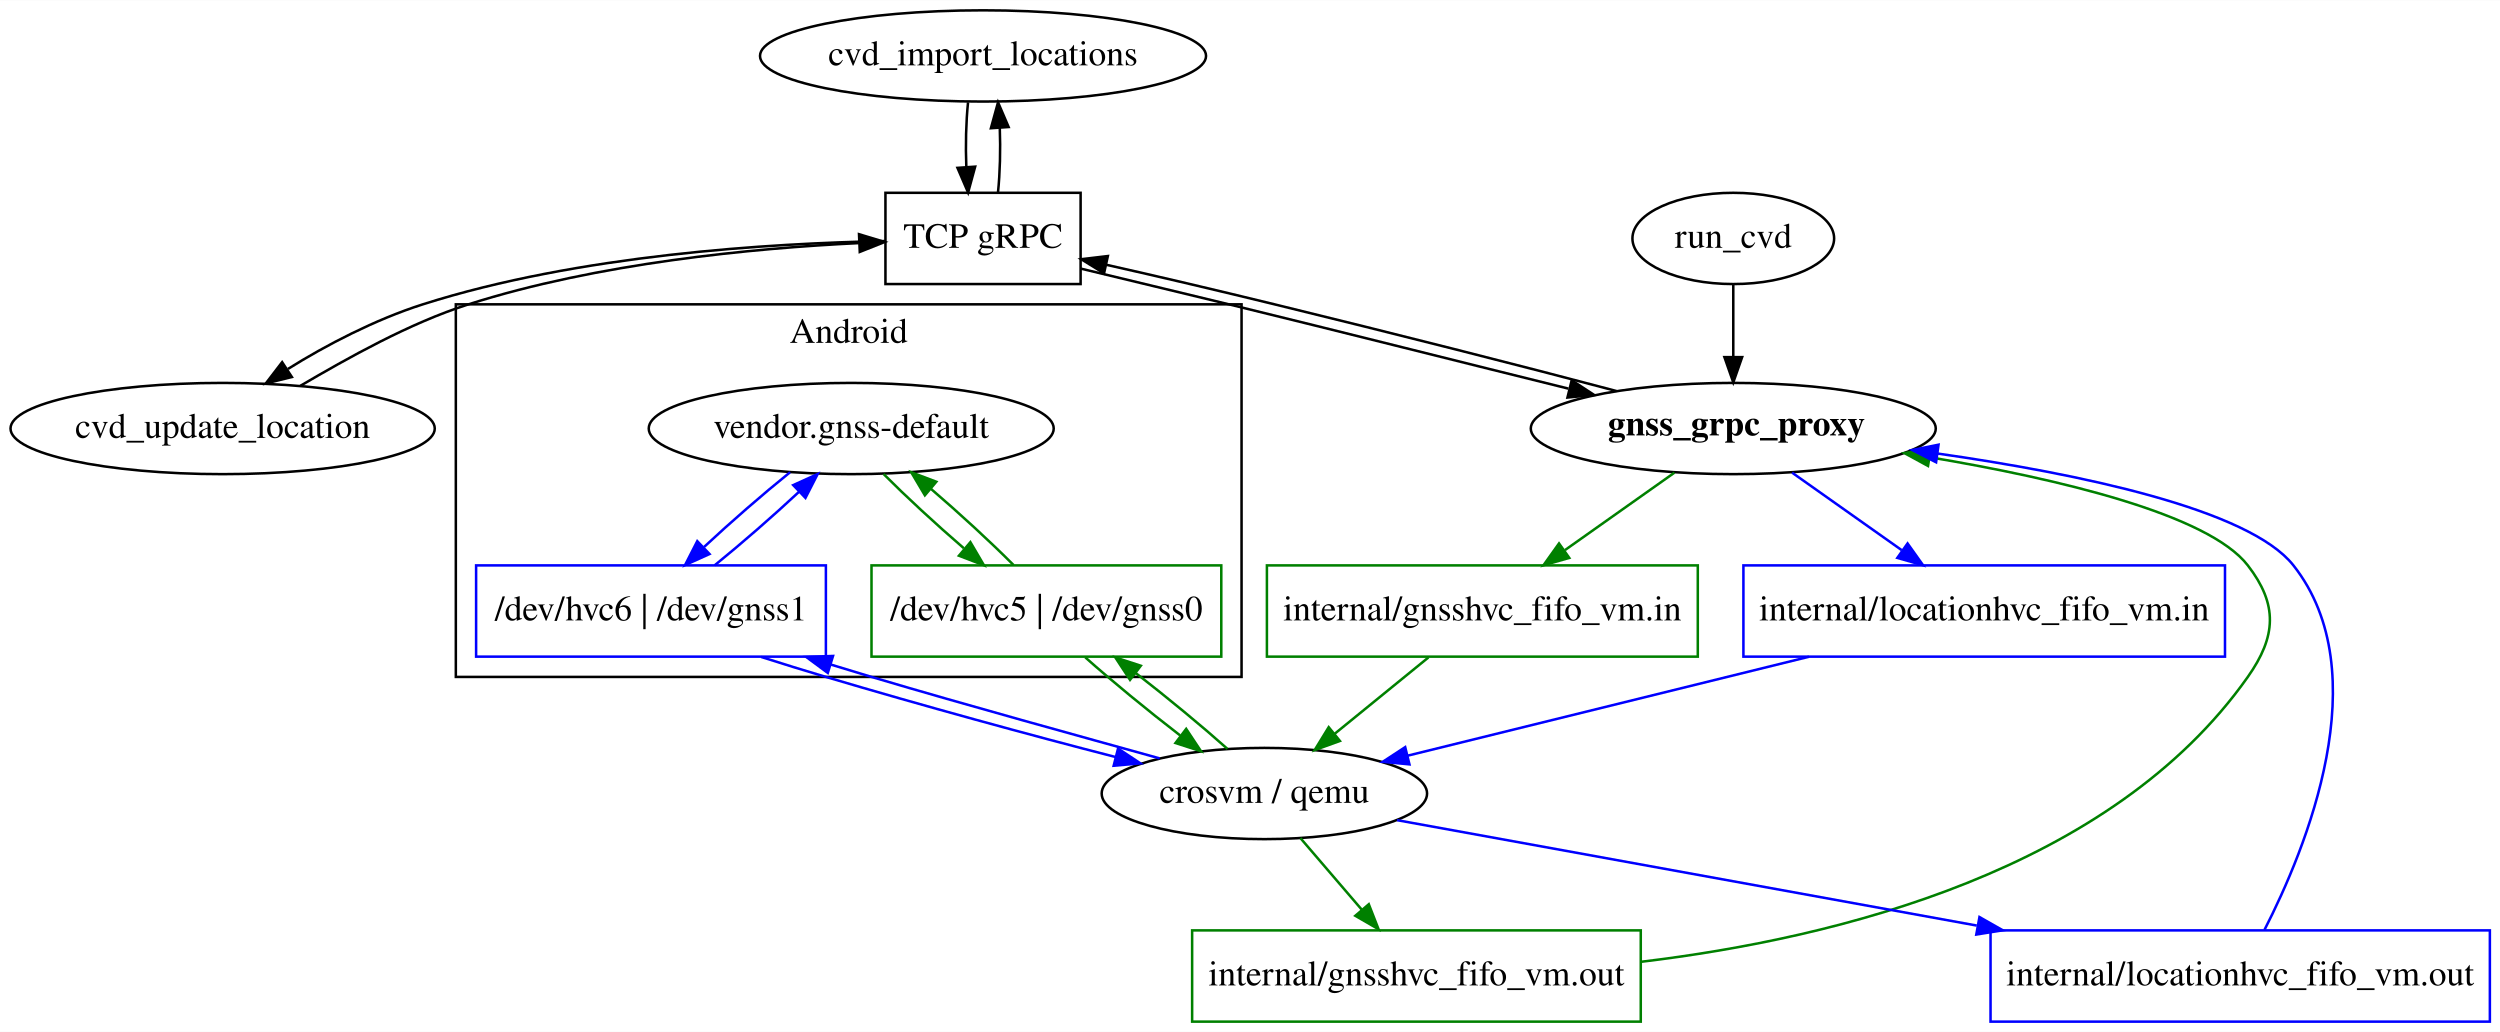
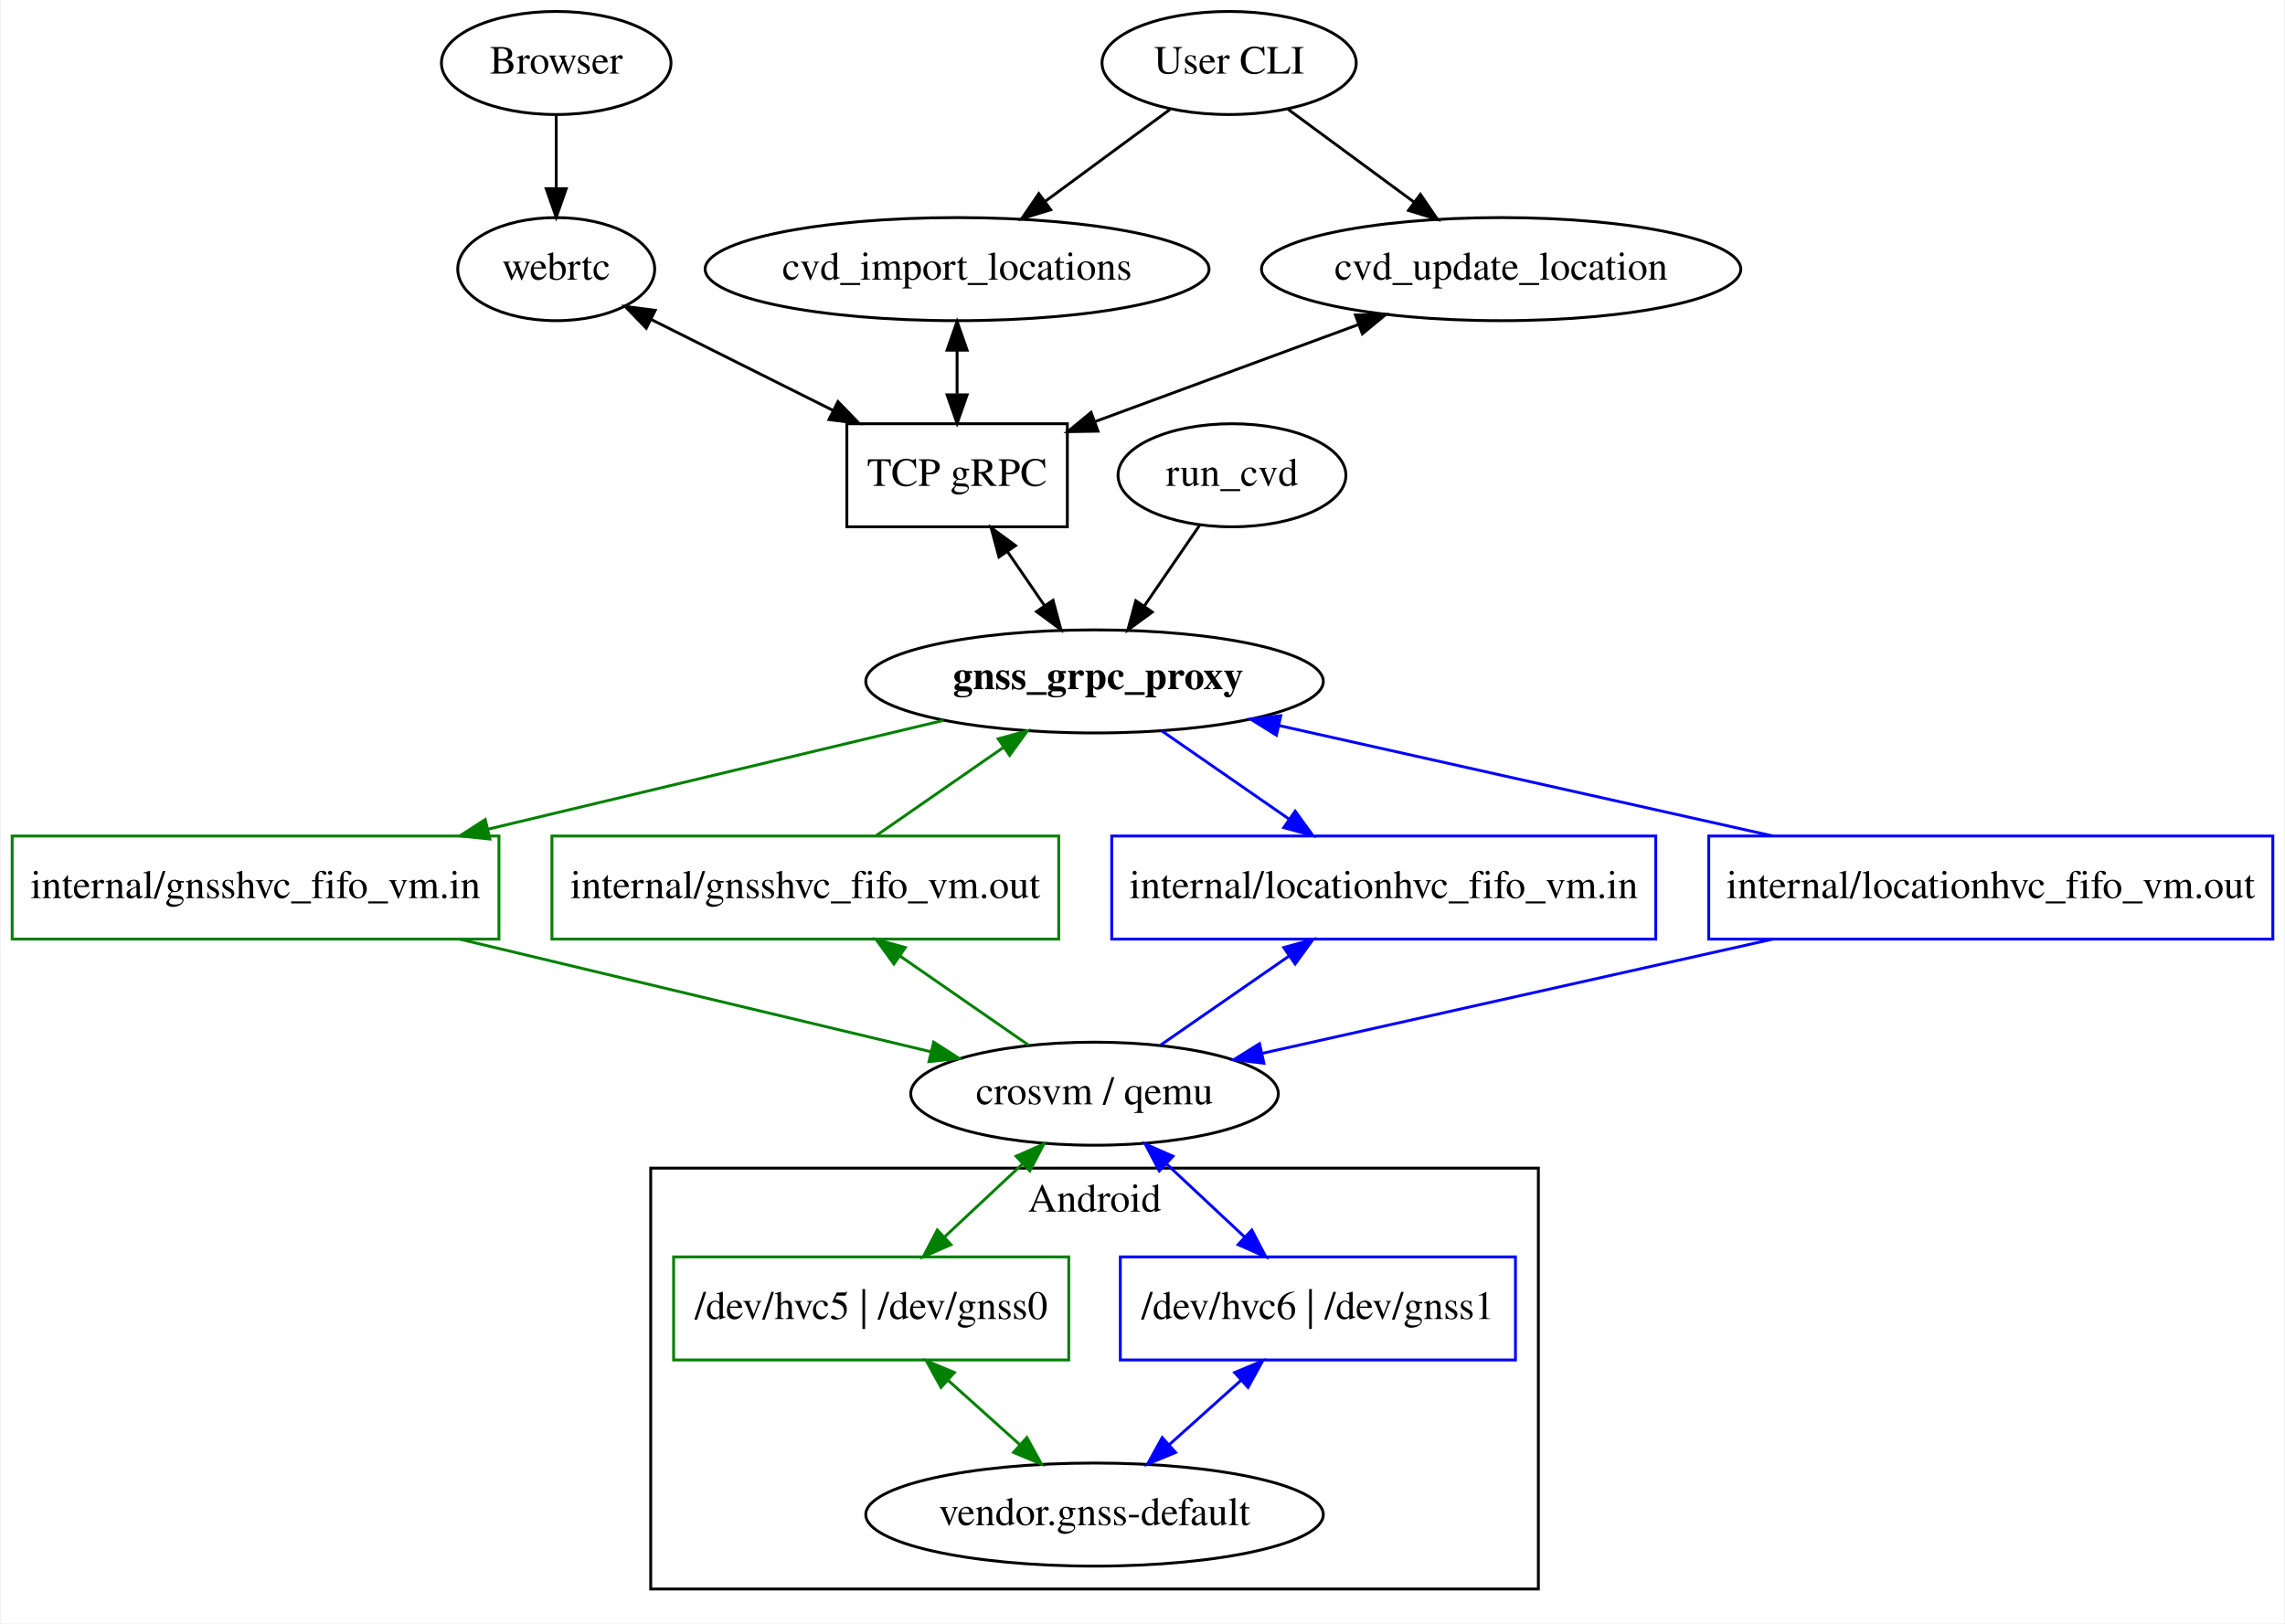
- <svg xmlns="http://www.w3.org/2000/svg" xmlns:xlink="http://www.w3.org/1999/xlink" width="986pt" height="407pt" viewBox="0.00 0.00 986.34 407.00">
-   <g id="graph0" class="graph" transform="scale(1 1) rotate(0) translate(4 403)">
-     <polygon fill="white" stroke="transparent" points="-4,4 -4,-403 982.34,-403 982.34,4 -4,4" />
-     <g id="clust1" class="cluster">
-       <polygon fill="none" stroke="black" points="175.84,-136 175.84,-283 485.84,-283 485.84,-136 175.84,-136" />
-       <text text-anchor="middle" x="330.84" y="-267.8" font-family="Times,serif" font-size="14.00">Android</text>
+ <svg xmlns="http://www.w3.org/2000/svg" xmlns:xlink="http://www.w3.org/1999/xlink" width="798pt" height="567pt" viewBox="0.00 0.00 797.50 567.00">
+   <g id="graph0" class="graph" transform="scale(1 1) rotate(0) translate(4 563)">
+     <polygon fill="white" stroke="transparent" points="-4,4 -4,-563 793.5,-563 793.5,4 -4,4" />
+     <g id="clust2" class="cluster">
+       <polygon fill="none" stroke="black" points="223,-8 223,-155 533,-155 533,-8 223,-8" />
+       <text text-anchor="middle" x="378" y="-139.8" font-family="Times,serif" font-size="14.00">Android</text>
    </g>
    <g id="node1" class="node">
-       <g id="a_node1">
-         <a xlink:href="https://cs.android.com/android/platform/superproject/+/master:device/google/cuttlefish/host/commands/cvd_import_locations/" xlink:title="cvd_import_locations">
-           <ellipse fill="none" stroke="black" cx="383.84" cy="-381" rx="87.99" ry="18" />
-           <text text-anchor="middle" x="383.84" y="-377.3" font-family="Times,serif" font-size="14.00">cvd_import_locations</text>
-         </a>
-       </g>
+       <ellipse fill="none" stroke="black" cx="190" cy="-541" rx="40.09" ry="18" />
+       <text text-anchor="middle" x="190" y="-537.3" font-family="Times,serif" font-size="14.00">Browser</text>
    </g>
-     <g id="node4" class="node">
-       <polygon fill="none" stroke="black" points="422.34,-327 345.34,-327 345.34,-291 422.34,-291 422.34,-327" />
-       <text text-anchor="middle" x="383.84" y="-305.3" font-family="Times,serif" font-size="14.00">TCP gRPC</text>
+     <g id="node9" class="node">
+       <ellipse fill="none" stroke="black" cx="190" cy="-469" rx="34.39" ry="18" />
+       <text text-anchor="middle" x="190" y="-465.3" font-family="Times,serif" font-size="14.00">webrtc</text>
    </g>
-     <g id="edge6" class="edge">
-       <path fill="none" stroke="black" d="M377.93,-362.7C377.13,-354.98 376.9,-345.71 377.25,-337.11" />
-       <polygon fill="black" stroke="black" points="380.74,-337.32 377.95,-327.1 373.76,-336.84 380.74,-337.32" />
+     <g id="edge3" class="edge">
+       <path fill="none" stroke="black" d="M190,-522.7C190,-514.98 190,-505.71 190,-497.11" />
+       <polygon fill="black" stroke="black" points="193.5,-497.1 190,-487.1 186.5,-497.1 193.5,-497.1" />
    </g>
    <g id="node2" class="node">
-       <g id="a_node2">
-         <a xlink:href="https://cs.android.com/android/platform/superproject/+/master:device/google/cuttlefish/host/commands/cvd_update_location/" xlink:title="cvd_update_location">
-           <ellipse fill="none" stroke="black" cx="83.84" cy="-234" rx="83.69" ry="18" />
-           <text text-anchor="middle" x="83.84" y="-230.3" font-family="Times,serif" font-size="14.00">cvd_update_location</text>
-         </a>
-       </g>
-     </g>
-     <g id="edge8" class="edge">
-       <path fill="none" stroke="black" d="M114.5,-250.85C133.14,-261.75 157.46,-275.55 180.84,-283 231.95,-299.28 293.03,-305.14 334.85,-307.16" />
-       <polygon fill="black" stroke="black" points="334.91,-310.67 345.05,-307.6 335.21,-303.68 334.91,-310.67" />
+       <ellipse fill="none" stroke="black" cx="425" cy="-541" rx="44.39" ry="18" />
+       <text text-anchor="middle" x="425" y="-537.3" font-family="Times,serif" font-size="14.00">User CLI</text>
    </g>
    <g id="node3" class="node">
-       <ellipse fill="none" stroke="black" cx="679.84" cy="-234" rx="79.89" ry="18" />
-       <text text-anchor="start" x="626.34" y="-231.3" font-family="Times,serif" font-size="14.00"> </text>
-       <text text-anchor="start" x="630.34" y="-231.3" font-family="Times,serif" font-weight="bold" font-size="14.00">gnss_grpc_proxy</text>
-       <text text-anchor="start" x="729.34" y="-231.3" font-family="Times,serif" font-size="14.00"> </text>
-     </g>
-     <g id="edge11" class="edge">
-       <path fill="none" stroke="black" d="M633.8,-248.78C597.23,-258.5 544.95,-271.74 498.84,-283 477.22,-288.28 453.06,-293.99 432.4,-298.62" />
-       <polygon fill="black" stroke="black" points="431.58,-295.22 422.57,-300.8 433.09,-302.05 431.58,-295.22" />
-     </g>
-     <g id="node6" class="node">
-       <polygon fill="none" stroke="green" points="665.84,-180 495.84,-180 495.84,-144 665.84,-144 665.84,-180" />
-       <text text-anchor="middle" x="580.84" y="-158.3" font-family="Times,serif" font-size="14.00">internal/gnsshvc_fifo_vm.in</text>
-     </g>
-     <g id="edge12" class="edge">
-       <path fill="none" stroke="green" d="M656.63,-216.59C643.76,-207.49 627.54,-196.02 613.42,-186.03" />
-       <polygon fill="green" stroke="green" points="615.13,-182.96 604.94,-180.04 611.09,-188.67 615.13,-182.96" />
-     </g>
-     <g id="node8" class="node">
-       <polygon fill="none" stroke="blue" points="873.84,-180 683.84,-180 683.84,-144 873.84,-144 873.84,-180" />
-       <text text-anchor="middle" x="778.84" y="-158.3" font-family="Times,serif" font-size="14.00">internal/locationhvc_fifo_vm.in</text>
-     </g>
-     <g id="edge16" class="edge">
-       <path fill="none" stroke="blue" d="M703.05,-216.59C715.93,-207.49 732.14,-196.02 746.27,-186.03" />
-       <polygon fill="blue" stroke="blue" points="748.6,-188.67 754.74,-180.04 744.56,-182.96 748.6,-188.67" />
-     </g>
-     <g id="edge7" class="edge">
-       <path fill="none" stroke="black" d="M389.74,-327.1C390.54,-334.79 390.78,-344.05 390.45,-352.67" />
-       <polygon fill="black" stroke="black" points="386.95,-352.48 389.76,-362.7 393.93,-352.96 386.95,-352.48" />
-     </g>
-     <g id="edge9" class="edge">
-       <path fill="none" stroke="black" d="M345.26,-307.97C300.14,-307.09 224.29,-302.57 162.84,-283 144.03,-277.01 124.61,-266.9 109.6,-257.5" />
-       <polygon fill="black" stroke="black" points="111.15,-254.33 100.86,-251.78 107.31,-260.19 111.15,-254.33" />
-     </g>
-     <g id="edge10" class="edge">
-       <path fill="none" stroke="black" d="M422.47,-297.08C440.26,-292.76 461.56,-287.71 480.84,-283 525.44,-272.11 575.82,-259.36 614.8,-249.74" />
-       <polygon fill="black" stroke="black" points="616.09,-253.03 624.97,-247.24 614.42,-246.23 616.09,-253.03" />
-     </g>
-     <g id="node5" class="node">
-       <g id="a_node5">
-         <a xlink:href="https://cs.android.com/android/platform/superproject/+/master:device/google/cuttlefish/host/commands/run_cvd/" xlink:title="run_cvd">
-           <ellipse fill="none" stroke="black" cx="679.84" cy="-309" rx="39.79" ry="18" />
-           <text text-anchor="middle" x="679.84" y="-305.3" font-family="Times,serif" font-size="14.00">run_cvd</text>
+       <g id="a_node3">
+         <a xlink:href="https://cs.android.com/android/platform/superproject/+/master:device/google/cuttlefish/host/commands/cvd_import_locations/" xlink:title="cvd_import_locations">
+           <ellipse fill="none" stroke="black" cx="330" cy="-469" rx="87.99" ry="18" />
+           <text text-anchor="middle" x="330" y="-465.3" font-family="Times,serif" font-size="14.00">cvd_import_locations</text>
        </a>
      </g>
    </g>
    <g id="edge1" class="edge">
-       <path fill="none" stroke="black" d="M679.84,-290.7C679.84,-282.25 679.84,-271.87 679.84,-262.37" />
-       <polygon fill="black" stroke="black" points="683.34,-262.18 679.84,-252.18 676.34,-262.18 683.34,-262.18" />
+       <path fill="none" stroke="black" d="M404.39,-524.81C391.61,-515.4 374.97,-503.14 360.67,-492.6" />
+       <polygon fill="black" stroke="black" points="362.69,-489.74 352.57,-486.63 358.54,-495.38 362.69,-489.74" />
    </g>
-     <g id="node10" class="node">
-       <ellipse fill="none" stroke="black" cx="494.84" cy="-90" rx="64.19" ry="18" />
-       <text text-anchor="middle" x="494.84" y="-86.3" font-family="Times,serif" font-size="14.00">crosvm / qemu</text>
-     </g>
-     <g id="edge15" class="edge">
-       <path fill="none" stroke="green" d="M559.58,-143.7C548.43,-134.62 534.63,-123.38 522.64,-113.62" />
-       <polygon fill="green" stroke="green" points="524.64,-110.74 514.68,-107.14 520.22,-116.17 524.64,-110.74" />
-     </g>
-     <g id="node7" class="node">
-       <polygon fill="none" stroke="green" points="643.34,-36 466.34,-36 466.34,0 643.34,0 643.34,-36" />
-       <text text-anchor="middle" x="554.84" y="-14.3" font-family="Times,serif" font-size="14.00">internal/gnsshvc_fifo_vm.out</text>
-     </g>
-     <g id="edge13" class="edge">
-       <path fill="none" stroke="green" d="M643.63,-23.63C721.05,-32.93 829.11,-59.78 882.84,-136 894.11,-151.98 894.8,-164.52 882.84,-180 867.24,-200.2 807.87,-214.17 757.34,-222.67" />
-       <polygon fill="green" stroke="green" points="756.67,-219.24 747.37,-224.3 757.8,-226.14 756.67,-219.24" />
-     </g>
-     <g id="edge19" class="edge">
-       <path fill="none" stroke="blue" d="M709.73,-143.97C661.09,-131.98 596.79,-116.13 551.24,-104.9" />
-       <polygon fill="blue" stroke="blue" points="552.08,-101.5 541.53,-102.51 550.4,-108.3 552.08,-101.5" />
-     </g>
-     <g id="node9" class="node">
-       <polygon fill="none" stroke="blue" points="978.34,-36 781.34,-36 781.34,0 978.34,0 978.34,-36" />
-       <text text-anchor="middle" x="879.84" y="-14.3" font-family="Times,serif" font-size="14.00">internal/locationhvc_fifo_vm.out</text>
-     </g>
-     <g id="edge17" class="edge">
-       <path fill="none" stroke="blue" d="M889.41,-36.19C905.79,-68.19 934.35,-137.5 900.84,-180 883.33,-202.21 816.1,-216.17 760.34,-224.15" />
-       <polygon fill="blue" stroke="blue" points="759.86,-220.68 750.44,-225.52 760.82,-227.62 759.86,-220.68" />
-     </g>
-     <g id="edge14" class="edge">
-       <path fill="none" stroke="green" d="M509.06,-72.41C516.32,-63.95 525.29,-53.47 533.37,-44.05" />
-       <polygon fill="green" stroke="green" points="536.04,-46.32 539.89,-36.45 530.72,-41.76 536.04,-46.32" />
-     </g>
-     <g id="edge18" class="edge">
-       <path fill="none" stroke="blue" d="M547.17,-79.49C605.68,-68.85 701.94,-51.35 775.9,-37.9" />
-       <polygon fill="blue" stroke="blue" points="776.97,-41.26 786.18,-36.03 775.72,-34.37 776.97,-41.26" />
-     </g>
-     <g id="node12" class="node">
-       <polygon fill="none" stroke="blue" points="321.84,-180 183.84,-180 183.84,-144 321.84,-144 321.84,-180" />
-       <text text-anchor="middle" x="252.84" y="-158.3" font-family="Times,serif" font-size="14.00">/dev/hvc6 | /dev/gnss1</text>
-     </g>
-     <g id="edge20" class="edge">
-       <path fill="none" stroke="blue" d="M453.54,-103.85C422.21,-112.57 378.33,-124.56 339.84,-136 334.65,-137.54 329.27,-139.18 323.85,-140.86" />
-       <polygon fill="blue" stroke="blue" points="322.59,-137.58 314.07,-143.88 324.66,-144.27 322.59,-137.58" />
-     </g>
-     <g id="node13" class="node">
-       <polygon fill="none" stroke="green" points="477.84,-180 339.84,-180 339.84,-144 477.84,-144 477.84,-180" />
-       <text text-anchor="middle" x="408.84" y="-158.3" font-family="Times,serif" font-size="14.00">/dev/hvc5 | /dev/gnss0</text>
-     </g>
-     <g id="edge23" class="edge">
-       <path fill="none" stroke="green" d="M480.26,-107.62C470.27,-116.55 456.77,-127.69 444.14,-137.49" />
-       <polygon fill="green" stroke="green" points="441.84,-134.84 436.02,-143.7 446.09,-140.41 441.84,-134.84" />
-     </g>
-     <g id="node11" class="node">
-       <g id="a_node11">
-         <a xlink:href="https://cs.android.com/android/platform/superproject/+/master:hardware/interfaces/gnss/aidl/default/" xlink:title="vendor.gnss-default">
-           <ellipse fill="none" stroke="black" cx="331.84" cy="-234" rx="79.89" ry="18" />
-           <text text-anchor="middle" x="331.84" y="-230.3" font-family="Times,serif" font-size="14.00">vendor.gnss-default</text>
+     <g id="node4" class="node">
+       <g id="a_node4">
+         <a xlink:href="https://cs.android.com/android/platform/superproject/+/master:device/google/cuttlefish/host/commands/cvd_update_location/" xlink:title="cvd_update_location">
+           <ellipse fill="none" stroke="black" cx="520" cy="-469" rx="83.69" ry="18" />
+           <text text-anchor="middle" x="520" y="-465.3" font-family="Times,serif" font-size="14.00">cvd_update_location</text>
        </a>
      </g>
    </g>
-     <g id="edge3" class="edge">
-       <path fill="none" stroke="blue" d="M307.72,-216.76C296.86,-208.01 284.25,-197.03 273.79,-187.28" />
-       <polygon fill="blue" stroke="blue" points="275.93,-184.49 266.27,-180.12 271.1,-189.56 275.93,-184.49" />
+     <g id="edge2" class="edge">
+       <path fill="none" stroke="black" d="M445.61,-524.81C458.48,-515.33 475.27,-502.96 489.64,-492.37" />
+       <polygon fill="black" stroke="black" points="491.8,-495.13 497.77,-486.38 487.64,-489.49 491.8,-495.13" />
+     </g>
+     <g id="node6" class="node">
+       <polygon fill="none" stroke="black" points="368.5,-415 291.5,-415 291.5,-379 368.5,-379 368.5,-415" />
+       <text text-anchor="middle" x="330" y="-393.3" font-family="Times,serif" font-size="14.00">TCP gRPC</text>
+     </g>
+     <g id="edge7" class="edge">
+       <path fill="none" stroke="black" d="M330,-440.67C330,-435.69 330,-430.49 330,-425.51" />
+       <polygon fill="black" stroke="black" points="326.5,-440.7 330,-450.7 333.5,-440.7 326.5,-440.7" />
+       <polygon fill="black" stroke="black" points="333.5,-425.1 330,-415.1 326.5,-425.1 333.5,-425.1" />
+     </g>
+     <g id="edge8" class="edge">
+       <path fill="none" stroke="black" d="M470.16,-449.64C441.76,-439.18 406.36,-426.13 378.23,-415.77" />
+       <polygon fill="black" stroke="black" points="469.11,-452.98 479.71,-453.15 471.53,-446.41 469.11,-452.98" />
+       <polygon fill="black" stroke="black" points="379.21,-412.4 368.61,-412.23 376.79,-418.97 379.21,-412.4" />
+     </g>
+     <g id="node5" class="node">
+       <ellipse fill="none" stroke="black" cx="378" cy="-325" rx="79.89" ry="18" />
+       <text text-anchor="start" x="324.5" y="-322.3" font-family="Times,serif" font-size="14.00"> </text>
+       <text text-anchor="start" x="328.5" y="-322.3" font-family="Times,serif" font-weight="bold" font-size="14.00">gnss_grpc_proxy</text>
+       <text text-anchor="start" x="427.5" y="-322.3" font-family="Times,serif" font-size="14.00"> </text>
+     </g>
+     <g id="node10" class="node">
+       <polygon fill="none" stroke="green" points="170,-271 0,-271 0,-235 170,-235 170,-271" />
+       <text text-anchor="middle" x="85" y="-249.3" font-family="Times,serif" font-size="14.00">internal/gnsshvc_fifo_vm.in</text>
+     </g>
+     <g id="edge11" class="edge">
+       <path fill="none" stroke="green" d="M325.28,-311.4C281.03,-300.83 217.08,-285.55 166.28,-273.42" />
+       <polygon fill="green" stroke="green" points="166.84,-269.95 156.3,-271.03 165.21,-276.76 166.84,-269.95" />
+     </g>
+     <g id="edge10" class="edge">
+       <path fill="none" stroke="black" d="M347.58,-370.36C351.76,-364.26 356.23,-357.75 360.41,-351.65" />
+       <polygon fill="black" stroke="black" points="344.63,-368.47 341.87,-378.7 350.41,-372.43 344.63,-368.47" />
+       <polygon fill="black" stroke="black" points="363.5,-353.33 366.27,-343.1 357.73,-349.37 363.5,-353.33" />
+     </g>
+     <g id="node7" class="node">
+       <g id="a_node7">
+         <a xlink:href="https://cs.android.com/android/platform/superproject/+/master:device/google/cuttlefish/host/commands/run_cvd/" xlink:title="run_cvd">
+           <ellipse fill="none" stroke="black" cx="426" cy="-397" rx="39.79" ry="18" />
+           <text text-anchor="middle" x="426" y="-393.3" font-family="Times,serif" font-size="14.00">run_cvd</text>
+         </a>
+       </g>
+     </g>
+     <g id="edge4" class="edge">
+       <path fill="none" stroke="black" d="M414.62,-379.41C408.91,-371.08 401.86,-360.8 395.48,-351.49" />
+       <polygon fill="black" stroke="black" points="398.17,-349.22 389.63,-342.96 392.4,-353.18 398.17,-349.22" />
+     </g>
+     <g id="node8" class="node">
+       <ellipse fill="none" stroke="black" cx="378" cy="-181" rx="64.19" ry="18" />
+       <text text-anchor="middle" x="378" y="-177.3" font-family="Times,serif" font-size="14.00">crosvm / qemu</text>
+     </g>
+     <g id="node11" class="node">
+       <polygon fill="none" stroke="green" points="365.5,-271 188.5,-271 188.5,-235 365.5,-235 365.5,-271" />
+       <text text-anchor="middle" x="277" y="-249.3" font-family="Times,serif" font-size="14.00">internal/gnsshvc_fifo_vm.out</text>
+     </g>
+     <g id="edge13" class="edge">
+       <path fill="none" stroke="green" d="M354.93,-197.99C341.65,-207.2 324.73,-218.92 310.05,-229.1" />
+       <polygon fill="green" stroke="green" points="307.93,-226.3 301.71,-234.88 311.92,-232.06 307.93,-226.3" />
+     </g>
+     <g id="node15" class="node">
+       <polygon fill="none" stroke="blue" points="525,-124 387,-124 387,-88 525,-88 525,-124" />
+       <text text-anchor="middle" x="456" y="-102.3" font-family="Times,serif" font-size="14.00">/dev/hvc6 | /dev/gnss1</text>
+     </g>
+     <g id="edge19" class="edge">
+       <path fill="none" stroke="blue" d="M403.17,-156.44C411.9,-148.27 421.69,-139.11 430.45,-130.91" />
+       <polygon fill="blue" stroke="blue" points="400.61,-154.05 395.7,-163.44 405.39,-159.16 400.61,-154.05" />
+       <polygon fill="blue" stroke="blue" points="432.92,-133.39 437.83,-124.01 428.14,-128.28 432.92,-133.39" />
+     </g>
+     <g id="node16" class="node">
+       <polygon fill="none" stroke="green" points="369,-124 231,-124 231,-88 369,-88 369,-124" />
+       <text text-anchor="middle" x="300" y="-102.3" font-family="Times,serif" font-size="14.00">/dev/hvc5 | /dev/gnss0</text>
+     </g>
+     <g id="edge20" class="edge">
+       <path fill="none" stroke="green" d="M352.83,-156.44C344.1,-148.27 334.31,-139.11 325.55,-130.91" />
+       <polygon fill="green" stroke="green" points="350.61,-159.16 360.3,-163.44 355.39,-154.05 350.61,-159.16" />
+       <polygon fill="green" stroke="green" points="327.86,-128.28 318.17,-124.01 323.08,-133.39 327.86,-128.28" />
+     </g>
+     <g id="edge9" class="edge">
+       <path fill="none" stroke="black" d="M223.3,-451.35C242.27,-441.87 266.25,-429.87 286.67,-419.66" />
+       <polygon fill="black" stroke="black" points="221.45,-448.36 214.07,-455.97 224.58,-454.62 221.45,-448.36" />
+       <polygon fill="black" stroke="black" points="288.4,-422.72 295.77,-415.11 285.26,-416.45 288.4,-422.72" />
+     </g>
+     <g id="edge14" class="edge">
+       <path fill="none" stroke="green" d="M156.3,-234.97C206.8,-222.9 273.66,-206.93 320.7,-195.69" />
+       <polygon fill="green" stroke="green" points="321.81,-199.02 330.72,-193.3 320.18,-192.21 321.81,-199.02" />
+     </g>
+     <g id="edge12" class="edge">
+       <path fill="none" stroke="green" d="M301.71,-271.12C315.05,-280.37 331.68,-291.9 346,-301.82" />
+       <polygon fill="green" stroke="green" points="344.36,-304.94 354.57,-307.76 348.35,-299.19 344.36,-304.94" />
+     </g>
+     <g id="node12" class="node">
+       <polygon fill="none" stroke="blue" points="574,-271 384,-271 384,-235 574,-235 574,-271" />
+       <text text-anchor="middle" x="479" y="-249.3" font-family="Times,serif" font-size="14.00">internal/locationhvc_fifo_vm.in</text>
+     </g>
+     <g id="edge15" class="edge">
+       <path fill="none" stroke="blue" d="M446.02,-276.86C431.46,-286.95 414.68,-298.58 401.43,-307.76" />
+       <polygon fill="blue" stroke="blue" points="448.07,-279.7 454.29,-271.12 444.08,-273.94 448.07,-279.7" />
+     </g>
+     <g id="edge18" class="edge">
+       <path fill="none" stroke="blue" d="M445.95,-229.1C431.27,-218.92 414.35,-207.2 401.07,-197.99" />
+       <polygon fill="blue" stroke="blue" points="444.08,-232.06 454.29,-234.88 448.07,-226.3 444.08,-232.06" />
+     </g>
+     <g id="node13" class="node">
+       <polygon fill="none" stroke="blue" points="789.5,-271 592.5,-271 592.5,-235 789.5,-235 789.5,-271" />
+       <text text-anchor="middle" x="691" y="-249.3" font-family="Times,serif" font-size="14.00">internal/locationhvc_fifo_vm.out</text>
+     </g>
+     <g id="edge16" class="edge">
+       <path fill="none" stroke="blue" d="M614.83,-271.03C562.08,-282.83 492.61,-298.37 442.57,-309.56" />
+       <polygon fill="blue" stroke="blue" points="441.52,-306.21 432.52,-311.81 443.04,-313.04 441.52,-306.21" />
+     </g>
+     <g id="edge17" class="edge">
+       <path fill="none" stroke="blue" d="M614.83,-234.97C559.87,-222.67 486.76,-206.32 436.39,-195.06" />
+       <polygon fill="blue" stroke="blue" points="437.15,-191.64 426.63,-192.88 435.62,-198.47 437.15,-191.64" />
+     </g>
+     <g id="node14" class="node">
+       <g id="a_node14">
+         <a xlink:href="https://cs.android.com/android/platform/superproject/+/master:hardware/interfaces/gnss/aidl/default/" xlink:title="vendor.gnss-default">
+           <ellipse fill="none" stroke="black" cx="378" cy="-34" rx="79.89" ry="18" />
+           <text text-anchor="middle" x="378" y="-30.3" font-family="Times,serif" font-size="14.00">vendor.gnss-default</text>
+         </a>
+       </g>
    </g>
    <g id="edge5" class="edge">
-       <path fill="none" stroke="green" d="M344.6,-216.05C353.34,-207.26 365.13,-196.38 376.27,-186.76" />
-       <polygon fill="green" stroke="green" points="378.85,-189.17 384.22,-180.03 374.33,-183.82 378.85,-189.17" />
+       <path fill="none" stroke="blue" d="M429.18,-80.93C421.11,-73.68 412.26,-65.75 404.23,-58.54" />
+       <polygon fill="blue" stroke="blue" points="426.94,-83.62 436.72,-87.7 431.61,-78.41 426.94,-83.62" />
+       <polygon fill="blue" stroke="blue" points="406.3,-55.7 396.52,-51.62 401.63,-60.91 406.3,-55.7" />
    </g>
-     <g id="edge21" class="edge">
-       <path fill="none" stroke="blue" d="M296.32,-143.88C304.75,-141.19 313.53,-138.47 321.84,-136 359.58,-124.78 402.49,-113.04 436.23,-104.37" />
-       <polygon fill="blue" stroke="blue" points="437.11,-107.75 445.94,-101.89 435.38,-100.97 437.11,-107.75" />
-     </g>
-     <g id="edge2" class="edge">
-       <path fill="none" stroke="blue" d="M277.95,-180.03C288.71,-188.75 301.04,-199.51 311.26,-209.05" />
-       <polygon fill="blue" stroke="blue" points="308.95,-211.68 318.6,-216.05 313.78,-206.62 308.95,-211.68" />
-     </g>
-     <g id="edge22" class="edge">
-       <path fill="none" stroke="green" d="M424.19,-143.7C434.65,-134.4 448.72,-122.84 461.61,-112.91" />
-       <polygon fill="green" stroke="green" points="463.99,-115.5 469.85,-106.67 459.77,-109.92 463.99,-115.5" />
-     </g>
-     <g id="edge4" class="edge">
-       <path fill="none" stroke="green" d="M395.9,-180.12C386.87,-189.2 374.64,-200.46 363.22,-210.26" />
-       <polygon fill="green" stroke="green" points="360.9,-207.65 355.5,-216.76 365.41,-213 360.9,-207.65" />
+     <g id="edge6" class="edge">
+       <path fill="none" stroke="green" d="M326.82,-80.93C334.89,-73.68 343.74,-65.75 351.77,-58.54" />
+       <polygon fill="green" stroke="green" points="324.39,-78.41 319.28,-87.7 329.06,-83.62 324.39,-78.41" />
+       <polygon fill="green" stroke="green" points="354.37,-60.91 359.48,-51.62 349.7,-55.7 354.37,-60.91" />
    </g>
  </g>
</svg>
